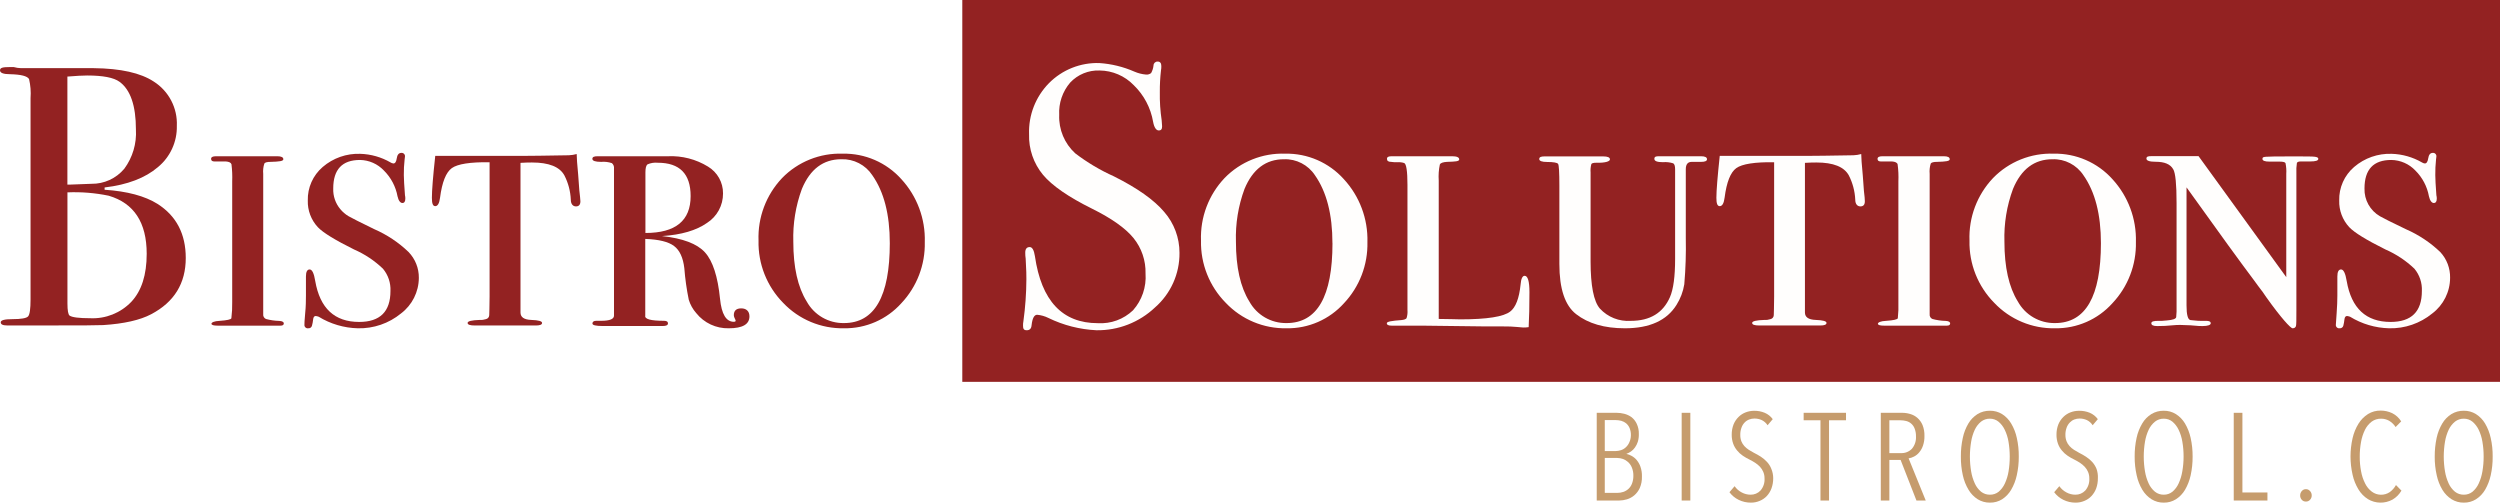
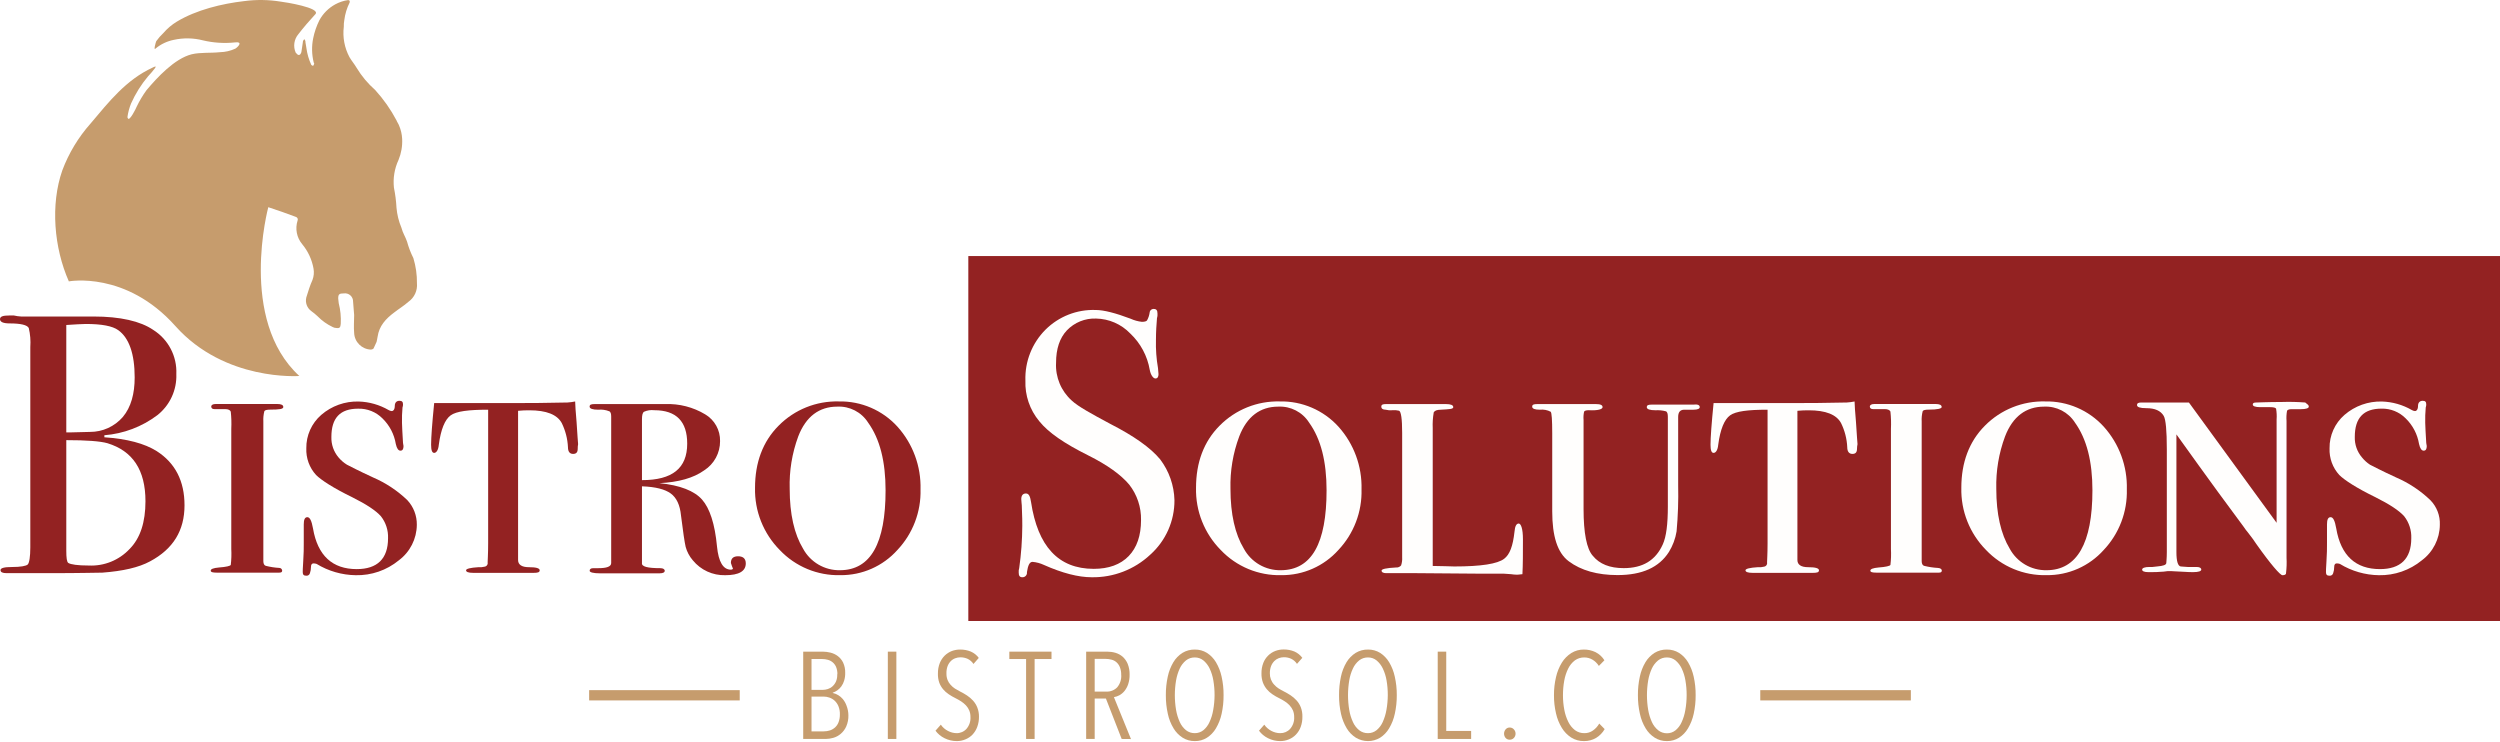
- <svg xmlns="http://www.w3.org/2000/svg" viewBox="0 0 484.49 97.41">
+ <svg xmlns="http://www.w3.org/2000/svg" viewBox="0 0 586.4 173.83">
  <defs>
    <style>.cls-1{fill:#932222;}.cls-2{fill:#fffefd;}.cls-3{fill:#c69c6d;}</style>
  </defs>
  <g id="Layer_2" data-name="Layer 2">
    <g id="Layer_1-2" data-name="Layer 1">
-       <rect class="cls-1" x="186.49" width="298" height="74" />
-       <path class="cls-1" d="M36,50q0,7.37-6.71,10.9Q26.05,62.61,20,63q-1.66.08-9.82.07H1.37c-.82,0-1.23-.2-1.23-.61s.75-.61,2.24-.61c1.73,0,2.75-.18,3.07-.54s.47-1.46.47-3.29V19a12.11,12.11,0,0,0-.29-3.68c-.34-.58-1.57-.89-3.68-.94-1.3,0-1.95-.25-1.95-.76S.6,13,1.8,13h.87a5.69,5.69,0,0,0,1.44.21H18.18q7.8.08,11.62,2.6a9.67,9.67,0,0,1,4.47,8.59,10.06,10.06,0,0,1-3.68,8c-2.45,2.09-5.89,3.41-10.32,3.93v.44q6.57.44,10.25,2.74Q36,43,36,50ZM26.34,25.09q0-6.93-3.18-9.24-1.66-1.22-6.28-1.22c-.82,0-2.09.07-3.82.21V35.77h.65l4-.15a8.15,8.15,0,0,0,6.38-2.92A11.65,11.65,0,0,0,26.34,25.09Zm2.09,24.1q0-9.09-7.36-11.26a32.69,32.69,0,0,0-8-.65v21.5c0,1.4.14,2.19.43,2.39.48.33,1.83.5,4,.5a10.35,10.35,0,0,0,7.94-3.17Q28.43,55.32,28.43,49.19Z" />
-       <path class="cls-1" d="M55,62.68c0,.29-.22.43-.65.43H42.21c-.82,0-1.23-.12-1.23-.37s.53-.52,1.59-.56c1.44-.1,2.2-.27,2.27-.51A22.16,22.16,0,0,0,45,58.54V35.15a20.42,20.42,0,0,0-.14-3.31c-.1-.32-.46-.5-1.09-.55H41.56c-.43,0-.65-.16-.65-.5s.31-.51.94-.51h11.9c.77,0,1.16.2,1.16.58s-.82.46-2.46.51c-.67,0-1.08.1-1.22.32a4.9,4.9,0,0,0-.22,2v27.2a.89.89,0,0,0,.54.93,10.88,10.88,0,0,0,2.56.37C54.69,62.22,55,62.39,55,62.68Z" />
-       <path class="cls-1" d="M81.17,53.85a8.7,8.7,0,0,1-3.46,6.9,12.71,12.71,0,0,1-8.37,2.87,15.21,15.21,0,0,1-7.58-2.24,2.59,2.59,0,0,0-.58-.14c-.28,0-.45.22-.5.68a7,7,0,0,1-.22,1.19.66.66,0,0,1-.72.51A.64.64,0,0,1,59,62.9c0-.1,0-.82.14-2.17s.15-2.5.15-3.46V53.59c0-.91.24-1.37.72-1.37s.84.74,1.08,2.24c.92,5.29,3.75,7.93,8.52,7.93q6.06,0,6.06-6a6.28,6.28,0,0,0-1.45-4.31,19.13,19.13,0,0,0-5.62-3.74c-3.66-1.82-6-3.25-7-4.31a7.27,7.27,0,0,1-1.95-5.17,8.28,8.28,0,0,1,2.89-6.5,10.58,10.58,0,0,1,7.28-2.55,12.43,12.43,0,0,1,5.85,1.66,1.25,1.25,0,0,0,.57.21c.34,0,.56-.34.65-1s.39-1.05.87-1.05a.64.64,0,0,1,.72.72,4,4,0,0,1-.07.58,23.82,23.82,0,0,0-.15,3c0,.72.08,2,.22,3.9a2.54,2.54,0,0,1,.07.65c0,.57-.19.86-.57.86s-.75-.43-.94-1.29a9.44,9.44,0,0,0-2.64-5A6.52,6.52,0,0,0,69.77,31q-5.19,0-5.19,5.53a5.87,5.87,0,0,0,1.37,4,6.06,6.06,0,0,0,1.58,1.36q.87.51,5,2.52a22.66,22.66,0,0,1,6.64,4.42A7.11,7.11,0,0,1,81.17,53.85Z" />
-       <path class="cls-1" d="M112.48,39c0,.66-.28,1-.86,1s-1-.44-1-1.32A11.35,11.35,0,0,0,109.38,34q-1.36-2.51-6.28-2.51c-.48,0-1.22,0-2.23.07v29c0,.91.69,1.39,2.09,1.44s2.09.24,2.09.58-.41.5-1.22.5H92.07c-1,0-1.45-.16-1.45-.5s.8-.53,2.38-.58a3,3,0,0,0,1.16-.15.8.8,0,0,0,.65-.76c0-.4.07-1.62.07-3.65v-26q-5.62-.07-7.32,1.14c-1.13.82-1.89,2.72-2.28,5.73-.14,1.1-.45,1.64-.93,1.64s-.65-.54-.65-1.63c0-1.37.21-4.08.65-8.11h16.81q2.24,0,9.09-.12a6.39,6.39,0,0,0,1.51-.24l.07,1.49.22,2.54.22,3,.14,1.27A8.26,8.26,0,0,1,112.48,39Z" />
-       <path class="cls-1" d="M145.24,61.31q0,2.31-4,2.31a7.82,7.82,0,0,1-6.32-2.95,7,7,0,0,1-1.44-2.58,49.3,49.3,0,0,1-.86-6.11q-.36-3.09-2-4.31c-1.08-.82-2.94-1.27-5.57-1.37V61.17c-.15.67,1.06,1,3.62,1,.52,0,.78.16.78.5s-.34.51-1,.51H116.81c-1.34,0-2-.16-2-.48s.24-.53.72-.53h1c1.64,0,2.46-.34,2.46-1V32.67a1.18,1.18,0,0,0-.4-1.05,5,5,0,0,0-2.09-.25c-1.13,0-1.7-.2-1.7-.58s.34-.51,1-.51h13.64a13.63,13.63,0,0,1,7.76,2,6,6,0,0,1,2.92,5.21,6.72,6.72,0,0,1-3.1,5.71q-3.11,2.19-8.73,2.55c4,.43,6.81,1.48,8.33,3.16s2.49,4.69,2.92,9q.44,4.45,2.67,4.45.36,0,.36-.21a1.85,1.85,0,0,0-.18-.45,1.59,1.59,0,0,1-.18-.6c0-.89.48-1.34,1.44-1.34S145.24,60.3,145.24,61.31ZM133.84,38q0-6.47-6.37-6.46a3.93,3.93,0,0,0-2,.32c-.26.22-.39.73-.39,1.55V45.15Q133.85,45.15,133.84,38Z" />
-       <path class="cls-1" d="M179.22,46.92a16.7,16.7,0,0,1-4.54,11.84,14.64,14.64,0,0,1-11.11,4.86,15.85,15.85,0,0,1-11.8-4.93A16.64,16.64,0,0,1,147,46.63a16.72,16.72,0,0,1,4.58-12.14,15.67,15.67,0,0,1,11.73-4.71,14.86,14.86,0,0,1,11.36,4.93A17.24,17.24,0,0,1,179.22,46.92Zm-6.78.21q0-8.35-3.39-13.17a6.9,6.9,0,0,0-6-3.1q-5.26,0-7.65,5.76a27.21,27.21,0,0,0-1.66,10.22q0,7.42,2.6,11.59a8.08,8.08,0,0,0,7.22,4.18Q172.44,62.61,172.44,47.13Z" />
-       <path class="cls-2" d="M228.58,49a13.87,13.87,0,0,1-4.73,10.57A16.16,16.16,0,0,1,212.49,64a23.83,23.83,0,0,1-9.31-2.38A6.12,6.12,0,0,0,201,61c-.57,0-.93.67-1.08,2-.05.68-.36,1-.94,1s-.72-.29-.72-.87a3.72,3.72,0,0,1,.07-.86,62.18,62.18,0,0,0,.58-8.16c0-.48,0-1.82-.14-4a6.85,6.85,0,0,1-.08-1.15q0-1.08.87-1.08c.48,0,.82.58,1,1.75q1.88,13,12.19,13a9.06,9.06,0,0,0,6.82-2.49A9.7,9.7,0,0,0,222,53a10.47,10.47,0,0,0-2.35-6.89q-2.34-2.85-8-5.66-6.85-3.39-9.52-6.57A11.79,11.79,0,0,1,199.43,26a13.45,13.45,0,0,1,3.86-9.89,13.16,13.16,0,0,1,9.77-3.89,20.37,20.37,0,0,1,6.78,1.66,7.25,7.25,0,0,0,2.24.57,1.37,1.37,0,0,0,1-.29,3.76,3.76,0,0,0,.47-1.51.76.76,0,0,1,.79-.72c.48,0,.72.29.72.86a3.76,3.76,0,0,1-.07.87,35.17,35.17,0,0,0-.22,4.18,32.88,32.88,0,0,0,.36,5.49l.08,1.15c0,.53-.17.8-.65.8s-.89-.56-1.09-1.66a12.9,12.9,0,0,0-3.75-7.11,9.33,9.33,0,0,0-6.64-2.85A7.42,7.42,0,0,0,207.4,16a8.9,8.9,0,0,0-2.13,6.28,9.56,9.56,0,0,0,3.1,7.43,37.88,37.88,0,0,0,7.51,4.47q6.78,3.39,9.74,6.89A12,12,0,0,1,228.58,49Z" />
-       <path class="cls-2" d="M265,46.92a16.7,16.7,0,0,1-4.54,11.84,14.65,14.65,0,0,1-11.12,4.86,15.84,15.84,0,0,1-11.79-4.93,16.64,16.64,0,0,1-4.8-12.06,16.72,16.72,0,0,1,4.58-12.14,15.64,15.64,0,0,1,11.73-4.71,14.88,14.88,0,0,1,11.36,4.93A17.29,17.29,0,0,1,265,46.92Zm-6.78.21q0-8.35-3.39-13.17a6.91,6.91,0,0,0-6-3.1q-5.26,0-7.65,5.76a27,27,0,0,0-1.66,10.22q0,7.42,2.6,11.59a8.07,8.07,0,0,0,7.21,4.18Q258.23,62.61,258.23,47.13Z" />
-       <path class="cls-2" d="M296.4,56.62q0,4-.15,6.78a6.58,6.58,0,0,1-1.08.07l-1.12-.1a25,25,0,0,0-2.7-.11H288l-12.33-.15H269.7c-.63,0-.94-.15-.94-.47s.94-.47,2.82-.61c.52-.05.85-.17,1-.36a4,4,0,0,0,.18-1.59V35.85c0-2.7-.22-4.12-.65-4.26a3.28,3.28,0,0,0-1.26-.15,6.53,6.53,0,0,1-1.26-.07c-.53,0-.8-.19-.8-.58s.32-.51.94-.51h11.68c.92,0,1.38.21,1.38.61s-.79.43-2.38.48c-.77.05-1.23.21-1.37.5a11.18,11.18,0,0,0-.22,3.11V61.81c1.92,0,3.3.08,4.17.08q7.76,0,9.69-1.52,1.59-1.23,2-5.19c.09-1.16.36-1.73.79-1.73C296.08,53.45,296.4,54.5,296.4,56.62Z" />
-       <path class="cls-2" d="M330.81,30.86c0,.34-.38.51-1.15.51h-1.81c-.77,0-1.15.48-1.15,1.43V46.09a83.85,83.85,0,0,1-.29,9,10.68,10.68,0,0,1-1.51,4q-2.82,4.53-10,4.53-5.93,0-9.45-2.74-3.25-2.52-3.25-9.72V36c0-2.59-.08-4-.25-4.24s-.88-.37-2.13-.37c-1,0-1.52-.19-1.52-.57s.34-.51,1-.51h11.4c.87,0,1.3.2,1.3.58s-.89.7-2.67.65c-.53,0-.84.09-.93.25a4.71,4.71,0,0,0-.15,1.62V50.66q0,7.05,1.8,9.14a7.45,7.45,0,0,0,6,2.38q5.57,0,7.58-4.6,1-2.3,1-7.4V32.8c0-.62-.12-1-.37-1.15a5.19,5.19,0,0,0-2-.22c-1.1,0-1.65-.21-1.65-.64s.29-.51.86-.51h8.16C330.43,30.28,330.81,30.48,330.81,30.86Z" />
-       <path class="cls-2" d="M361.4,39c0,.66-.28,1-.86,1s-1-.44-1-1.32A11.51,11.51,0,0,0,358.3,34c-.91-1.67-3-2.51-6.28-2.51-.48,0-1.22,0-2.23.07v29c0,.91.69,1.39,2.09,1.44s2.09.24,2.09.58-.41.5-1.22.5H341c-1,0-1.44-.16-1.44-.5s.79-.53,2.38-.58a3,3,0,0,0,1.16-.15.8.8,0,0,0,.65-.76c0-.4.07-1.62.07-3.65v-26c-3.75-.05-6.2.33-7.33,1.14s-1.88,2.72-2.27,5.73c-.14,1.1-.46,1.64-.94,1.64s-.65-.54-.65-1.63c0-1.37.22-4.08.65-8.11h16.82q2.24,0,9.09-.12a6.39,6.39,0,0,0,1.51-.24l.07,1.49L361,34l.22,3,.14,1.27A8.26,8.26,0,0,1,361.4,39Z" />
-       <path class="cls-2" d="M377.93,62.68c0,.29-.22.43-.65.43H365.15c-.81,0-1.22-.12-1.22-.37s.53-.52,1.59-.56c1.44-.1,2.2-.27,2.27-.51a22.16,22.16,0,0,0,.11-3.13V35.15a18.68,18.68,0,0,0-.15-3.31c-.09-.32-.46-.5-1.08-.55H364.5c-.43,0-.64-.16-.64-.5s.31-.51.93-.51H376.7c.77,0,1.15.2,1.15.58s-.81.46-2.45.51c-.67,0-1.08.1-1.23.32a5.18,5.18,0,0,0-.21,2v27.2a.89.89,0,0,0,.54.93,10.78,10.78,0,0,0,2.56.37C377.64,62.22,377.93,62.39,377.93,62.68Z" />
-       <path class="cls-2" d="M413.93,46.92a16.71,16.71,0,0,1-4.55,11.84,14.63,14.63,0,0,1-11.11,4.86,15.82,15.82,0,0,1-11.79-4.93,16.64,16.64,0,0,1-4.8-12.06,16.68,16.68,0,0,1,4.58-12.14A15.63,15.63,0,0,1,398,29.78a14.9,14.9,0,0,1,11.37,4.93A17.29,17.29,0,0,1,413.93,46.92Zm-6.78.21q0-8.35-3.39-13.17a6.91,6.91,0,0,0-6-3.1q-5.26,0-7.65,5.76a27,27,0,0,0-1.66,10.22q0,7.42,2.6,11.59a8.07,8.07,0,0,0,7.21,4.18Q407.15,62.61,407.15,47.13Z" />
-       <path class="cls-2" d="M449.28,30.79c0,.34-.53.5-1.58.5h-1.81c-.43,0-.68.1-.76.29a9.75,9.75,0,0,0-.1,2v26.6c0,1.74,0,2.75-.08,3s-.26.44-.65.44-2.24-2-5.13-6.06c-.33-.53-.86-1.25-1.57-2.17l-.79-1.08q-3.62-4.8-13.07-18V59.2c0,1.79.25,2.73.76,2.83a16.85,16.85,0,0,0,2.78.15h.28c.58,0,.87.15.87.47s-.53.54-1.59.54c-.19,0-1,0-2.38-.15-.72,0-1.37-.07-1.95-.07a13.88,13.88,0,0,0-1.44.07,27.23,27.23,0,0,1-3,.15c-.77,0-1.15-.18-1.15-.54s.46-.47,1.37-.47H419l.94-.08c1.15-.09,1.75-.31,1.8-.65a15.54,15.54,0,0,0,.07-2.11v-20c0-3.63-.21-5.81-.65-6.54-.57-1-1.7-1.45-3.39-1.45-1.2,0-1.8-.21-1.8-.61s.31-.48.94-.48h9.16l17,23.45v-20a7.55,7.55,0,0,0-.15-2.1c-.09-.19-.48-.29-1.15-.29h-1.95c-.91,0-1.37-.18-1.37-.53s.23-.36.69-.41,2.08-.07,4.87-.07,4.18,0,4.61.07S449.28,30.54,449.28,30.79Z" />
-       <path class="cls-2" d="M474.82,53.85a8.7,8.7,0,0,1-3.46,6.9A12.71,12.71,0,0,1,463,63.62a15.18,15.18,0,0,1-7.57-2.24,2.72,2.72,0,0,0-.58-.14c-.29,0-.46.22-.51.68a8.3,8.3,0,0,1-.21,1.19.68.68,0,0,1-.73.51.64.64,0,0,1-.72-.72c0-.1.05-.82.15-2.17s.14-2.5.14-3.46V53.59c0-.91.24-1.37.72-1.37s.84.74,1.09,2.24q1.37,7.93,8.51,7.93,6.06,0,6.06-6a6.32,6.32,0,0,0-1.44-4.31,19.36,19.36,0,0,0-5.63-3.74c-3.66-1.82-6-3.25-7-4.31a7.27,7.27,0,0,1-1.95-5.17,8.28,8.28,0,0,1,2.89-6.5,10.59,10.59,0,0,1,7.29-2.55,12.43,12.43,0,0,1,5.84,1.66,1.24,1.24,0,0,0,.58.21c.33,0,.55-.34.65-1s.38-1.05.86-1.05a.64.64,0,0,1,.72.72,4,4,0,0,1-.07.58,26.27,26.27,0,0,0-.14,3q0,1.08.21,3.9a2.51,2.51,0,0,1,.08.65c0,.57-.2.86-.58.86s-.75-.43-.94-1.29a9.42,9.42,0,0,0-2.63-5A6.56,6.56,0,0,0,463.42,31q-5.19,0-5.19,5.53a6,6,0,0,0,3,5.38c.57.34,2.26,1.18,5.05,2.52a22.8,22.8,0,0,1,6.64,4.42A7.15,7.15,0,0,1,474.82,53.85Z" />
-       <path class="cls-3" d="M318.2,92.37a5.19,5.19,0,0,1-.42,2.21A4.12,4.12,0,0,1,316.71,96a3.91,3.91,0,0,1-1.43.77,5.42,5.42,0,0,1-1.5.23h-4.34V80h3.85a6,6,0,0,1,1.49.19,4.14,4.14,0,0,1,1.41.66,3.56,3.56,0,0,1,1,1.27,4.37,4.37,0,0,1,.41,2,4.78,4.78,0,0,1-.2,1.5,3.91,3.91,0,0,1-.55,1.1,3,3,0,0,1-.77.77,3.88,3.88,0,0,1-.9.47v0a3.57,3.57,0,0,1,1,.38,3.36,3.36,0,0,1,1,.81,4.19,4.19,0,0,1,.73,1.29A5.34,5.34,0,0,1,318.2,92.37Zm-2.14-8a3.46,3.46,0,0,0-.25-1.41,2.47,2.47,0,0,0-.67-.92,2.61,2.61,0,0,0-.95-.49,4.32,4.32,0,0,0-1.08-.14H311v6h2.14a3.38,3.38,0,0,0,1-.17,2.46,2.46,0,0,0,.92-.54,2.78,2.78,0,0,0,.68-.94A3.41,3.41,0,0,0,316.06,84.41Zm.48,7.85a4,4,0,0,0-.29-1.61,3,3,0,0,0-.74-1.07,3.12,3.12,0,0,0-1-.6,3.63,3.63,0,0,0-1.09-.19H311v6.77h2.38a3.76,3.76,0,0,0,1.22-.19,2.8,2.8,0,0,0,1-.6,2.67,2.67,0,0,0,.67-1A4.1,4.1,0,0,0,316.54,92.26Z" />
-       <path class="cls-3" d="M325.9,97V80h1.68V97Z" />
-       <path class="cls-3" d="M343.64,92.66a5.62,5.62,0,0,1-.34,2,4.41,4.41,0,0,1-.92,1.49,4,4,0,0,1-1.38.93,4.34,4.34,0,0,1-1.68.33,5.32,5.32,0,0,1-2.39-.55,4.92,4.92,0,0,1-1.77-1.47l1-1.17a3.8,3.8,0,0,0,1.39,1.22,3.66,3.66,0,0,0,1.7.43,2.57,2.57,0,0,0,1.93-.81,3.25,3.25,0,0,0,.78-2.33,3.13,3.13,0,0,0-.24-1.27,3.44,3.44,0,0,0-.64-1,5.36,5.36,0,0,0-.93-.77,11.44,11.44,0,0,0-1.09-.62,10.06,10.06,0,0,1-1.32-.76,5.08,5.08,0,0,1-1.09-1,4.42,4.42,0,0,1-.76-1.31,5,5,0,0,1-.29-1.76,5.36,5.36,0,0,1,.36-2,4.26,4.26,0,0,1,1-1.47,3.85,3.85,0,0,1,1.38-.87,4.54,4.54,0,0,1,1.6-.29A5.15,5.15,0,0,1,342,80a3.7,3.7,0,0,1,1.55,1.23l-1,1.18a2.8,2.8,0,0,0-1.13-1,3.35,3.35,0,0,0-1.42-.3,2.84,2.84,0,0,0-1,.18,2.38,2.38,0,0,0-.88.57,2.75,2.75,0,0,0-.62,1,3.8,3.8,0,0,0-.24,1.42,3.32,3.32,0,0,0,.21,1.24,3.12,3.12,0,0,0,.59.94,4.63,4.63,0,0,0,.86.72c.33.21.67.4,1,.58a13.86,13.86,0,0,1,1.34.76,6.36,6.36,0,0,1,1.18,1,4.16,4.16,0,0,1,.84,1.35A4.71,4.71,0,0,1,343.64,92.66Z" />
-       <path class="cls-3" d="M354.46,81.45V97H352.8V81.45h-3.26V80h8.21v1.44Z" />
-       <path class="cls-3" d="M371.4,97l-3.07-7.87h-2.18V97h-1.66V80h4.08a5.47,5.47,0,0,1,1.62.23,3.61,3.61,0,0,1,1.39.75,3.81,3.81,0,0,1,1,1.39,5.33,5.33,0,0,1,.37,2.12,5.43,5.43,0,0,1-.28,1.86,4,4,0,0,1-.72,1.3,3.13,3.13,0,0,1-1,.82,3.3,3.3,0,0,1-1.07.36L373.2,97Zm-.09-12.42a4,4,0,0,0-.26-1.52,2.35,2.35,0,0,0-1.63-1.47,4.56,4.56,0,0,0-1.11-.14h-2.16v6.36h2.23a2.77,2.77,0,0,0,2.15-.85A3.4,3.4,0,0,0,371.31,84.58Z" />
-       <path class="cls-3" d="M391.23,88.48a15.81,15.81,0,0,1-.39,3.64,9.49,9.49,0,0,1-1.1,2.82A5.46,5.46,0,0,1,388,96.76a4.36,4.36,0,0,1-2.36.65,4.43,4.43,0,0,1-2.36-.65,5.51,5.51,0,0,1-1.77-1.82,9.24,9.24,0,0,1-1.12-2.82,15.83,15.83,0,0,1-.38-3.64,16.22,16.22,0,0,1,.37-3.61,9.21,9.21,0,0,1,1.09-2.81,5.45,5.45,0,0,1,1.76-1.81,4.51,4.51,0,0,1,2.41-.65,4.36,4.36,0,0,1,2.36.65,5.43,5.43,0,0,1,1.75,1.81,9.21,9.21,0,0,1,1.1,2.81A15.61,15.61,0,0,1,391.23,88.48Zm-1.75,0a17.48,17.48,0,0,0-.24-2.88,8.51,8.51,0,0,0-.74-2.33,4.59,4.59,0,0,0-1.21-1.56,2.59,2.59,0,0,0-1.66-.57,2.71,2.71,0,0,0-1.71.57,4.47,4.47,0,0,0-1.21,1.56A8.88,8.88,0,0,0,382,85.6a17.4,17.4,0,0,0,0,5.76,9.15,9.15,0,0,0,.72,2.35,4.41,4.41,0,0,0,1.21,1.59,2.71,2.71,0,0,0,1.71.57,2.64,2.64,0,0,0,1.69-.57,4.63,4.63,0,0,0,1.2-1.59,9.15,9.15,0,0,0,.72-2.35A17.48,17.48,0,0,0,389.48,88.48Z" />
-       <path class="cls-3" d="M406.56,92.66a5.63,5.63,0,0,1-.33,2,4.43,4.43,0,0,1-.93,1.49,3.83,3.83,0,0,1-1.38.93,4.27,4.27,0,0,1-1.68.33,5.27,5.27,0,0,1-2.38-.55,4.92,4.92,0,0,1-1.77-1.47l1-1.17a3.91,3.91,0,0,0,1.4,1.22,3.64,3.64,0,0,0,1.7.43,2.57,2.57,0,0,0,1.93-.81,3.25,3.25,0,0,0,.78-2.33,3.13,3.13,0,0,0-.24-1.27,3.27,3.27,0,0,0-.65-1,5.29,5.29,0,0,0-.92-.77,11.44,11.44,0,0,0-1.09-.62,9.45,9.45,0,0,1-1.32-.76,5.08,5.08,0,0,1-1.09-1,4.22,4.22,0,0,1-.76-1.31,5,5,0,0,1-.29-1.76,5.36,5.36,0,0,1,.36-2,4.38,4.38,0,0,1,1-1.47,4,4,0,0,1,1.38-.87,4.59,4.59,0,0,1,1.61-.29A5.15,5.15,0,0,1,405,80a3.76,3.76,0,0,1,1.55,1.23l-1,1.18a2.78,2.78,0,0,0-1.12-1,3.38,3.38,0,0,0-1.42-.3,2.89,2.89,0,0,0-1,.18,2.35,2.35,0,0,0-.87.57,2.76,2.76,0,0,0-.63,1,3.8,3.8,0,0,0-.24,1.42,3.31,3.31,0,0,0,.22,1.24,2.94,2.94,0,0,0,.59.94,4.32,4.32,0,0,0,.86.72c.33.21.67.4,1,.58a13.72,13.72,0,0,1,1.33.76,6.43,6.43,0,0,1,1.19,1,4.53,4.53,0,0,1,.84,1.35A4.71,4.71,0,0,1,406.56,92.66Z" />
-       <path class="cls-3" d="M424.92,88.48a16.41,16.41,0,0,1-.38,3.64,9.76,9.76,0,0,1-1.1,2.82,5.49,5.49,0,0,1-1.76,1.82,4.32,4.32,0,0,1-2.35.65,4.38,4.38,0,0,1-2.36-.65,5.54,5.54,0,0,1-1.78-1.82,9.23,9.23,0,0,1-1.11-2.82,15.81,15.81,0,0,1-.39-3.64,16.22,16.22,0,0,1,.37-3.61,9.21,9.21,0,0,1,1.1-2.81,5.27,5.27,0,0,1,1.76-1.81,4.51,4.51,0,0,1,2.41-.65,4.32,4.32,0,0,1,2.35.65,5.45,5.45,0,0,1,1.76,1.81,9.47,9.47,0,0,1,1.1,2.81A16.19,16.19,0,0,1,424.92,88.48Zm-1.75,0a16.45,16.45,0,0,0-.24-2.88,8.51,8.51,0,0,0-.73-2.33A4.72,4.72,0,0,0,421,81.71a2.59,2.59,0,0,0-1.66-.57,2.67,2.67,0,0,0-1.71.57,4.49,4.49,0,0,0-1.22,1.56,8.88,8.88,0,0,0-.72,2.33,17.4,17.4,0,0,0,0,5.76,9.15,9.15,0,0,0,.72,2.35,4.43,4.43,0,0,0,1.22,1.59,2.67,2.67,0,0,0,1.71.57A2.63,2.63,0,0,0,421,95.3a4.51,4.51,0,0,0,1.2-1.59,9.15,9.15,0,0,0,.72-2.35A16.45,16.45,0,0,0,423.17,88.48Z" />
-       <path class="cls-3" d="M432.89,97V80h1.68V95.44h4.85V97Z" />
-       <path class="cls-3" d="M448,96a1.17,1.17,0,0,1-.33.86,1,1,0,0,1-.8.34,1,1,0,0,1-.79-.34,1.2,1.2,0,0,1-.32-.86,1.24,1.24,0,0,1,.32-.84,1,1,0,0,1,.79-.36,1,1,0,0,1,.8.36A1.2,1.2,0,0,1,448,96Z" />
-       <path class="cls-3" d="M463.68,96.81a4.79,4.79,0,0,1-4.8-.09,5.72,5.72,0,0,1-1.82-1.87A9.25,9.25,0,0,1,455.92,92a15.86,15.86,0,0,1,0-7.08,9.26,9.26,0,0,1,1.15-2.82,5.84,5.84,0,0,1,1.84-1.86,4.51,4.51,0,0,1,2.45-.67,5.2,5.2,0,0,1,2.24.5,4.33,4.33,0,0,1,1.74,1.59l-1.08,1.1A3.83,3.83,0,0,0,463,81.54a3.1,3.1,0,0,0-1.54-.4,3,3,0,0,0-1.84.57,4.51,4.51,0,0,0-1.3,1.59,8.77,8.77,0,0,0-.76,2.35,15.27,15.27,0,0,0-.25,2.85,14.38,14.38,0,0,0,.26,2.85,8.47,8.47,0,0,0,.78,2.34,4.39,4.39,0,0,0,1.3,1.59,3,3,0,0,0,3.49.08A4.22,4.22,0,0,0,464.33,94l1.06,1.08A4.81,4.81,0,0,1,463.68,96.81Z" />
-       <path class="cls-3" d="M483.07,88.48a15.83,15.83,0,0,1-.38,3.64,9.76,9.76,0,0,1-1.1,2.82,5.49,5.49,0,0,1-1.76,1.82,4.32,4.32,0,0,1-2.35.65,4.38,4.38,0,0,1-2.36-.65,5.54,5.54,0,0,1-1.78-1.82,9.23,9.23,0,0,1-1.11-2.82,15.81,15.81,0,0,1-.39-3.64,16.83,16.83,0,0,1,.37-3.61,9.21,9.21,0,0,1,1.1-2.81,5.36,5.36,0,0,1,1.76-1.81,4.51,4.51,0,0,1,2.41-.65,4.32,4.32,0,0,1,2.35.65,5.45,5.45,0,0,1,1.76,1.81,9.47,9.47,0,0,1,1.1,2.81A15.63,15.63,0,0,1,483.07,88.48Zm-1.75,0a16.45,16.45,0,0,0-.24-2.88,8.51,8.51,0,0,0-.73-2.33,4.72,4.72,0,0,0-1.21-1.56,2.59,2.59,0,0,0-1.66-.57,2.69,2.69,0,0,0-1.71.57,4.49,4.49,0,0,0-1.22,1.56,8.88,8.88,0,0,0-.72,2.33,17.4,17.4,0,0,0,0,5.76,9.15,9.15,0,0,0,.72,2.35,4.43,4.43,0,0,0,1.22,1.59,2.69,2.69,0,0,0,1.71.57,2.63,2.63,0,0,0,1.68-.57,4.51,4.51,0,0,0,1.2-1.59,9.15,9.15,0,0,0,.72-2.35A16.45,16.45,0,0,0,481.32,88.48Z" />
+       <rect class="cls-1" x="227.13" y="60.06" width="359.27" height="85.6" />
+       <path class="cls-1" d="M43.28,118.53c0,5.9-2.65,10.24-8.08,13.14-2.65,1.44-6.39,2.29-11.21,2.65-1.32,0-5.3.12-11.81.12H1.57c-1,0-1.45-.24-1.45-.72S1,133,2.77,133c2.05,0,3.38-.24,3.74-.6s.6-1.81.6-4v-47a14.75,14.75,0,0,0-.36-4.46c-.36-.72-1.93-1.08-4.46-1.08-1.57,0-2.29-.36-2.29-1S.72,74,2.17,74H3.26a9.41,9.41,0,0,0,1.68.24h17c6.27,0,11,1.09,14,3.14a11.62,11.62,0,0,1,5.42,10.36,11.72,11.72,0,0,1-4.46,9.65,23.75,23.75,0,0,1-12.42,4.7v.48q8,.54,12.3,3.26Q43.28,110,43.28,118.53Zm-11.69-30c0-5.55-1.33-9.29-3.86-11.09q-2-1.45-7.6-1.45c-1,0-2.53.12-4.58.24v25.2h.73l4.82-.12a10.14,10.14,0,0,0,7.71-3.5C30.74,95.5,31.59,92.36,31.59,88.51Zm2.53,29.05c0-7.35-3-11.81-8.92-13.62-1.69-.48-4.95-.72-9.65-.72v25.92c0,1.68.12,2.65.48,2.89.61.36,2.17.6,4.83.6a12.31,12.31,0,0,0,9.52-3.86C32.91,126.24,34.12,122.5,34.12,117.56Z" />
+       <path class="cls-1" d="M66.19,133.84c0,.36-.24.48-.73.48H50.88c-1,0-1.45-.12-1.45-.48s.6-.61,1.93-.73c1.69-.12,2.65-.36,2.77-.6a21.89,21.89,0,0,0,.12-3.74V100.56a25.9,25.9,0,0,0-.12-4c-.12-.36-.6-.6-1.33-.6H50.27c-.48,0-.72-.24-.72-.6s.36-.6,1.08-.6H65c1,0,1.45.24,1.45.72s-1,.6-3,.6q-1.26,0-1.44.36a7.84,7.84,0,0,0-.24,2.42v32.79c0,.6.24,1,.6,1.08a17,17,0,0,0,3.13.48A.68.68,0,0,1,66.19,133.84Z" />
+       <path class="cls-1" d="M97.77,123.11a10.49,10.49,0,0,1-4.22,8.32,15.39,15.39,0,0,1-10.12,3.49,18.09,18.09,0,0,1-9.17-2.65,2.11,2.11,0,0,0-.72-.12c-.36,0-.6.24-.6.84a4.49,4.49,0,0,1-.24,1.45.8.8,0,0,1-.85.6c-.6,0-.84-.24-.84-.84,0-.12,0-1,.12-2.65s.12-3,.12-4.22V123c0-1.09.24-1.69.84-1.69s1,.84,1.33,2.65c1.09,6.39,4.58,9.53,10.25,9.53,4.82,0,7.35-2.42,7.35-7.24a7.83,7.83,0,0,0-1.69-5.18c-1.2-1.33-3.37-2.77-6.75-4.46-4.46-2.17-7.23-4-8.44-5.19a8.76,8.76,0,0,1-2.29-6.27,10.16,10.16,0,0,1,3.5-7.83,12.87,12.87,0,0,1,8.8-3.14,14.92,14.92,0,0,1,7,2,1.7,1.7,0,0,0,.73.24c.36,0,.72-.36.72-1.2s.48-1.21,1.08-1.21.85.24.85.85a2.11,2.11,0,0,1-.12.72,31.82,31.82,0,0,0-.12,3.62c0,.84.12,2.41.24,4.7,0,.24.12.48.12.72,0,.73-.24,1.09-.72,1.09s-.85-.49-1.09-1.57a10.81,10.81,0,0,0-3.13-6A7.73,7.73,0,0,0,84,95.86c-4.22,0-6.27,2.17-6.27,6.63a7.07,7.07,0,0,0,1.69,4.82A8.06,8.06,0,0,0,81.38,109c.72.36,2.77,1.45,6.15,3a27,27,0,0,1,8,5.3A8.31,8.31,0,0,1,97.77,123.11Z" />
+       <path class="cls-1" d="M135.51,105.26c0,.85-.36,1.21-1.09,1.21s-1.2-.48-1.2-1.57a14.41,14.41,0,0,0-1.45-5.66c-1.08-2-3.62-3-7.59-3a24.74,24.74,0,0,0-2.66.12v35c0,1.08.85,1.68,2.54,1.68s2.53.24,2.53.73-.49.6-1.45.6H111c-1.2,0-1.68-.24-1.68-.6s1-.61,2.89-.73a4.21,4.21,0,0,0,1.45-.12.84.84,0,0,0,.72-1c0-.48.12-1.93.12-4.46V96.1c-4.58,0-7.47.36-8.8,1.33s-2.29,3.25-2.77,6.87c-.12,1.33-.61,1.93-1.09,1.93s-.72-.6-.72-1.93q0-2.53.72-9.76h20.26c1.8,0,5.42,0,11-.13a12.77,12.77,0,0,0,1.81-.24L135,96l.24,3,.24,3.61.12,1.57A5.28,5.28,0,0,0,135.51,105.26Z" />
+       <path class="cls-1" d="M174.93,132.15c0,1.81-1.57,2.77-4.82,2.77a9.5,9.5,0,0,1-7.6-3.49,8.06,8.06,0,0,1-1.68-3.14c-.25-1.08-.61-3.49-1.09-7.35-.24-2.53-1.08-4.22-2.41-5.19s-3.5-1.56-6.75-1.68v18c-.12.84,1.32,1.2,4.34,1.2.6,0,1,.25,1,.61s-.36.6-1.2.6h-14c-1.56,0-2.41-.24-2.41-.6s.24-.61.85-.61h1.2c1.93,0,3-.36,3-1.2V97.67c0-.6-.12-1.09-.48-1.21a5.47,5.47,0,0,0-2.53-.36c-1.33,0-2.05-.24-2.05-.72s.36-.6,1.21-.6H156a17,17,0,0,1,9.41,2.41,7.12,7.12,0,0,1,3.49,6.27,8.09,8.09,0,0,1-3.73,6.87c-2.54,1.81-6,2.77-10.49,3,4.82.48,8.2,1.81,10,3.86s3,5.67,3.5,11q.54,5.43,3.26,5.43c.24,0,.48-.12.48-.24a5.78,5.78,0,0,1-.24-.61,4.72,4.72,0,0,1-.24-.72c0-1.09.6-1.57,1.68-1.57S174.93,130.94,174.93,132.15Zm-13.74-28.09c0-5.18-2.53-7.84-7.72-7.84a4.57,4.57,0,0,0-2.41.36c-.36.25-.48.85-.48,1.81v14.23C157.69,112.62,161.19,109.85,161.19,104.06Z" />
+       <path class="cls-1" d="M215.92,114.79A19.94,19.94,0,0,1,210.5,129a17.74,17.74,0,0,1-13.39,5.91A18.92,18.92,0,0,1,182.89,129a20.07,20.07,0,0,1-5.79-14.58c0-5.91,1.81-10.85,5.55-14.59a19.15,19.15,0,0,1,14.1-5.67,18.08,18.08,0,0,1,13.75,5.91A21.16,21.16,0,0,1,215.92,114.79Zm-8.2.24c0-6.75-1.32-12.06-4.1-15.91a8.09,8.09,0,0,0-7.23-3.74c-4.22,0-7.35,2.29-9.16,7a32.7,32.7,0,0,0-2,12.3c0,5.91,1.08,10.61,3.13,14a9.65,9.65,0,0,0,8.68,5.07C204.23,133.72,207.72,127.45,207.72,115Z" />
+       <path class="cls-2" d="M275.48,117.32a17,17,0,0,1-5.67,12.78,19.61,19.61,0,0,1-13.74,5.3q-4.71,0-11.21-2.89a8,8,0,0,0-2.66-.72c-.72,0-1.08.84-1.32,2.41a1.05,1.05,0,0,1-1.09,1.2c-.6,0-.84-.36-.84-1.08a2.74,2.74,0,0,1,.12-1.09,73.67,73.67,0,0,0,.72-9.88c0-.6,0-2.17-.12-4.82,0-.37-.12-.85-.12-1.45,0-.84.36-1.33,1.09-1.33s1,.73,1.2,2c1.57,10.37,6.39,15.68,14.71,15.68,3.5,0,6.27-1,8.2-3s2.89-4.82,2.89-8.44a13.05,13.05,0,0,0-2.77-8.32c-1.93-2.29-5.06-4.58-9.65-6.87-5.54-2.77-9.28-5.3-11.45-8a14.07,14.07,0,0,1-3.25-9.53,16.13,16.13,0,0,1,4.7-11.93A15.87,15.87,0,0,1,257,72.71c1.93,0,4.7.73,8.2,2.05a8.63,8.63,0,0,0,2.65.73c.61,0,1.09-.12,1.21-.36a5.09,5.09,0,0,0,.6-1.81.92.92,0,0,1,1-.85c.6,0,.84.36.84,1.09a2.66,2.66,0,0,1-.12,1.08c-.12,1.45-.24,3.14-.24,5.07a33.31,33.31,0,0,0,.48,6.63l.12,1.44c0,.61-.24,1-.72,1s-1.09-.73-1.33-2a15.28,15.28,0,0,0-4.58-8.56,11.4,11.4,0,0,0-8-3.5,9,9,0,0,0-6.87,2.78c-1.69,1.8-2.53,4.34-2.53,7.59a11.11,11.11,0,0,0,3.74,8.92c1.44,1.33,4.46,3,9,5.43,5.42,2.77,9.4,5.54,11.69,8.32A16.55,16.55,0,0,1,275.48,117.32Z" />
+       <path class="cls-2" d="M319.36,114.79A19.94,19.94,0,0,1,313.94,129a17.74,17.74,0,0,1-13.39,5.91A18.92,18.92,0,0,1,286.33,129a20.07,20.07,0,0,1-5.79-14.58c0-5.91,1.81-10.85,5.55-14.59a19.15,19.15,0,0,1,14.1-5.67,18.08,18.08,0,0,1,13.75,5.91A21.16,21.16,0,0,1,319.36,114.79Zm-8.2.24c0-6.75-1.32-12.06-4.1-15.91a8.09,8.09,0,0,0-7.23-3.74c-4.22,0-7.35,2.29-9.16,7a32.7,32.7,0,0,0-2.05,12.3c0,5.91,1.08,10.61,3.13,14a9.65,9.65,0,0,0,8.68,5.07C307.67,133.72,311.16,127.45,311.16,115Z" />
+       <path class="cls-2" d="M357.22,126.48c0,3.26,0,6-.12,8.2-.37,0-.73.12-1.33.12a10.6,10.6,0,0,1-1.33-.12,25.26,25.26,0,0,0-3.25-.12h-4.1l-14.83-.12h-7.11c-.73,0-1.09-.24-1.09-.6s1.09-.61,3.38-.73a1.41,1.41,0,0,0,1.2-.48,5,5,0,0,0,.25-1.93V101.53c0-3.26-.25-5-.73-5.19a4.61,4.61,0,0,0-1.57-.12A4.57,4.57,0,0,1,325,96.1c-.61,0-1-.24-1-.72s.36-.6,1.09-.6h14.1c1.09,0,1.69.24,1.69.72s-1,.48-2.89.6c-1,0-1.45.24-1.69.61a17.22,17.22,0,0,0-.24,3.73v32.31c2.29,0,4,.12,5.06.12,6.27,0,10.13-.6,11.7-1.81,1.32-1,2.05-3,2.41-6.26.12-1.45.48-2,1-2S357.22,124,357.22,126.48Z" />
+       <path class="cls-2" d="M398.69,95.5c0,.36-.48.6-1.45.6h-2.17c-1,0-1.44.61-1.44,1.69v16a95.68,95.68,0,0,1-.37,10.85,13.24,13.24,0,0,1-1.8,4.83c-2.3,3.61-6.27,5.42-12.06,5.42-4.7,0-8.56-1.08-11.45-3.25-2.66-2-3.86-5.91-3.86-11.7V101.65c0-3.14-.12-4.82-.36-5.07a4.39,4.39,0,0,0-2.53-.48c-1.21,0-1.81-.24-1.81-.72s.36-.6,1.2-.6h13.75c1.08,0,1.56.24,1.56.72s-1.08.84-3.25.72c-.6,0-1,.12-1.09.36a6.58,6.58,0,0,0-.12,1.93v20.86c0,5.67.73,9.4,2.17,11q2.36,2.9,7.24,2.89c4.46,0,7.47-1.8,9.16-5.54.84-1.81,1.2-4.82,1.2-8.92v-21c0-.72-.12-1.21-.48-1.33a7.7,7.7,0,0,0-2.41-.24c-1.33,0-2.05-.24-2.05-.72s.36-.6,1.09-.6h9.76C398.21,94.78,398.69,95,398.69,95.5Z" />
+       <path class="cls-2" d="M435.58,105.26c0,.85-.36,1.21-1.08,1.21s-1.21-.48-1.21-1.57a14.24,14.24,0,0,0-1.45-5.66c-1.08-2-3.61-3-7.59-3a24.57,24.57,0,0,0-2.65.12v35c0,1.08.84,1.68,2.53,1.68s2.53.24,2.53.73-.48.6-1.45.6h-14.1c-1.21,0-1.69-.24-1.69-.6s1-.61,2.89-.73a4.18,4.18,0,0,0,1.45-.12.84.84,0,0,0,.72-1c0-.48.12-1.93.12-4.46V96.1c-4.58,0-7.47.36-8.8,1.33s-2.29,3.25-2.77,6.87c-.12,1.33-.6,1.93-1.09,1.93s-.72-.6-.72-1.93q0-2.53.72-9.76H422.2c1.81,0,5.42,0,11-.13a12.77,12.77,0,0,0,1.81-.24L435.1,96l.24,3,.24,3.61.12,1.57A5.28,5.28,0,0,0,435.58,105.26Z" />
+       <path class="cls-2" d="M455.47,133.84c0,.36-.24.48-.72.48H440.16c-1,0-1.45-.12-1.45-.48s.61-.61,1.93-.73c1.69-.12,2.66-.36,2.78-.6a21.89,21.89,0,0,0,.12-3.74V100.56a25.9,25.9,0,0,0-.12-4c-.12-.36-.61-.6-1.33-.6h-2.77c-.48,0-.73-.24-.73-.6s.37-.6,1.09-.6H454q1.44,0,1.44.72c0,.36-1,.6-3,.6-.85,0-1.33.12-1.45.36a7.84,7.84,0,0,0-.24,2.42v32.79c0,.6.24,1,.6,1.08a17.13,17.13,0,0,0,3.14.48C455.11,133.23,455.47,133.48,455.47,133.84Z" />
+       <path class="cls-2" d="M498.87,114.79A19.9,19.9,0,0,1,493.45,129a17.73,17.73,0,0,1-13.38,5.91A18.93,18.93,0,0,1,465.84,129a20.07,20.07,0,0,1-5.79-14.58c0-5.91,1.81-10.85,5.55-14.59a19.18,19.18,0,0,1,14.11-5.67,18.07,18.07,0,0,1,13.74,5.91A21.11,21.11,0,0,1,498.87,114.79Zm-8.07.24c0-6.75-1.33-12.06-4.1-15.91a8.12,8.12,0,0,0-7.24-3.74c-4.22,0-7.35,2.29-9.16,7a32.9,32.9,0,0,0-2.05,12.3c0,5.91,1.09,10.61,3.14,14a9.64,9.64,0,0,0,8.68,5.07C487.18,133.72,490.8,127.45,490.8,115Z" />
+       <path class="cls-2" d="M541.55,95.38c0,.36-.6.6-1.93.6h-2.17c-.48,0-.84.12-1,.36a9.37,9.37,0,0,0-.12,2.41v32.07a21,21,0,0,1-.12,3.62c0,.36-.36.48-.85.48s-2.65-2.41-6.14-7.35c-.37-.6-1.09-1.57-1.93-2.65a13,13,0,0,1-1-1.33c-2.89-3.86-8.2-11.09-15.79-21.7V129.5c0,2.17.36,3.25,1,3.37a22.76,22.76,0,0,0,3.38.12h.36c.72,0,1.09.24,1.09.61s-.61.6-1.93.6c-.24,0-1.21,0-2.9-.12-.84,0-1.68-.12-2.29-.12a7.51,7.51,0,0,0-1.69.12,33.94,33.94,0,0,1-3.61.12c-1,0-1.45-.24-1.45-.6s.6-.61,1.69-.61h.72l1.09-.12c1.44-.12,2.17-.36,2.17-.84,0-.24.12-1.09.12-2.53V105.39c0-4.34-.24-7-.73-7.84-.72-1.21-2.05-1.81-4.09-1.81-1.45,0-2.17-.24-2.17-.72s.36-.61,1.08-.61h11.09L534,122.63V98.39a10.63,10.63,0,0,0-.12-2.53c-.12-.24-.61-.36-1.45-.36H530.1c-1.09,0-1.69-.24-1.69-.6s.24-.49.85-.49,2.53-.12,5.9-.12a50.47,50.47,0,0,1,5.55.12C541.31,94.9,541.55,95,541.55,95.38Z" />
+       <path class="cls-2" d="M572.29,123.11a10.49,10.49,0,0,1-4.22,8.32A15.39,15.39,0,0,1,558,134.92a18,18,0,0,1-9.16-2.65,2.19,2.19,0,0,0-.73-.12c-.36,0-.6.24-.6.84a4.49,4.49,0,0,1-.24,1.45.8.8,0,0,1-.85.6c-.6,0-.84-.24-.84-.84,0-.12,0-1,.12-2.65s.12-3,.12-4.22V123c0-1.09.24-1.69.85-1.69s1,.84,1.32,2.65c1.09,6.39,4.58,9.53,10.25,9.53,4.82,0,7.35-2.42,7.35-7.24a7.88,7.88,0,0,0-1.68-5.18c-1.21-1.33-3.38-2.77-6.76-4.46-4.46-2.17-7.23-4-8.44-5.19a8.76,8.76,0,0,1-2.29-6.27,10.16,10.16,0,0,1,3.5-7.83,12.89,12.89,0,0,1,8.8-3.14,14.92,14.92,0,0,1,7,2,1.75,1.75,0,0,0,.73.24c.36,0,.72-.36.72-1.2s.48-1.21,1.09-1.21.84.24.84.85a2.11,2.11,0,0,1-.12.72,31.82,31.82,0,0,0-.12,3.62c0,.84.12,2.41.24,4.7,0,.24.12.48.12.72,0,.73-.24,1.09-.72,1.09s-.85-.49-1.09-1.57a10.81,10.81,0,0,0-3.13-6,7.73,7.73,0,0,0-5.67-2.29c-4.22,0-6.27,2.17-6.27,6.63a7.07,7.07,0,0,0,1.69,4.82A8.26,8.26,0,0,0,555.9,109c.72.36,2.77,1.45,6.15,3a27,27,0,0,1,8,5.3A7.82,7.82,0,0,1,572.29,123.11Z" />
+       <path class="cls-3" d="M95.48,56.68c-.36-1.09-1-2-1.32-3.26A15.58,15.58,0,0,1,93,48.72a31.64,31.64,0,0,0-.6-4.7,12.29,12.29,0,0,1,1.08-6.51,11.46,11.46,0,0,0,.85-4.94,9,9,0,0,0-.73-3.14c-.12-.36-.48-.84-.6-1.2A34.62,34.62,0,0,0,88,21.11a22.18,22.18,0,0,1-4.34-5.18c-.48-.84-1.21-1.69-1.69-2.53a12,12,0,0,1-1.33-7.11,7.42,7.42,0,0,1,.12-1.57A12.66,12.66,0,0,1,82,.62c.12-.36,0-.6-.36-.6a8.89,8.89,0,0,0-3,1,9.32,9.32,0,0,0-3.73,3.74,17,17,0,0,0-1.45,4.22,12.88,12.88,0,0,0,.12,5.66c0,.12.12.12.12.25s-.12.24-.12.36-.24.24-.36.12-.24-.12-.24-.24a13.41,13.41,0,0,1-1.09-3.74c-.12-.48-.12-1-.24-1.45a1,1,0,0,0-.24-.72c-.12,0-.12.12-.24.24s-.12.24-.12.36c-.12.85-.24,1.57-.36,2.41,0,.12-.12.24-.24.49a.46.46,0,0,1-.73,0l-.36-.37A4.12,4.12,0,0,1,70,8q1.81-2.34,4-4.7h0C75.23,1.83,66.91.5,65.83.38A29.19,29.19,0,0,0,57.27.26c-5.19.6-11.22,2.05-15.8,4.82a13.12,13.12,0,0,0-3.13,2.65,12.92,12.92,0,0,0-1.69,1.93c-.12.24-.72,2.41-.12,1.69a9.72,9.72,0,0,1,4.22-2,14.78,14.78,0,0,1,6.87.12,22.28,22.28,0,0,0,7.48.48h0c1.8-.24,1,.85.12,1.45a9,9,0,0,1-3.62.84c-2.17.24-4.58,0-6.63.49-4,1-8.08,5.42-10.61,8.43A24.81,24.81,0,0,0,32.07,25c-.12.36-1.69,3.5-2.05,2.78a.47.47,0,0,1-.12-.37,13.36,13.36,0,0,1,.84-3.13,27.13,27.13,0,0,1,4-6.39,21.15,21.15,0,0,0,1.45-1.69,1.76,1.76,0,0,0,.36-.6,1.43,1.43,0,0,0-.72.24c-6.27,2.89-10.25,8-14.59,13.14a35.12,35.12,0,0,0-6.63,11C11.81,48,12.66,58.13,16.15,66c0,0,13.39-2.53,25,10.49s29.06,11.7,29.06,11.7C55.82,75,62.93,48.6,62.93,48.6c2.17.73,4.34,1.45,6.51,2.29a.63.63,0,0,1,.36.85,5.84,5.84,0,0,0,1.09,5.54A12.37,12.37,0,0,1,73.54,63a5,5,0,0,1-.24,2.65c-.6,1.33-1,2.65-1.45,4.1A3.06,3.06,0,0,0,73.06,73a13.72,13.72,0,0,1,1.45,1.2A12.22,12.22,0,0,0,78,76.69a1.74,1.74,0,0,0,.85.24c.84.12,1-.12,1.08-1a16,16,0,0,0-.48-4.82c0-.36-.12-.73-.12-1.09,0-1,.24-1.2,1.32-1.2a1.9,1.9,0,0,1,2.17,1.93c.12,1.08.12,2,.25,3.13,0,1.45-.13,2.77,0,4.22A4.07,4.07,0,0,0,87,82a.94.94,0,0,0,.61-.24c.24-.49.48-1,.72-1.57.12-.36.12-.72.24-1.21.36-2.53,1.93-4.22,3.86-5.66,1.08-.85,2.29-1.57,3.37-2.53a4.78,4.78,0,0,0,2-4.34,19.56,19.56,0,0,0-.84-5.91A20.42,20.42,0,0,1,95.48,56.68Z" />
+       <path class="cls-3" d="M199,167.75a6.15,6.15,0,0,1-.51,2.66,4.9,4.9,0,0,1-1.29,1.72,4.59,4.59,0,0,1-1.72.93,6.51,6.51,0,0,1-1.81.27H188.4V152.85H193a7.66,7.66,0,0,1,1.8.23,4.74,4.74,0,0,1,1.7.8,4.19,4.19,0,0,1,1.26,1.53,5.36,5.36,0,0,1,.49,2.44,5.74,5.74,0,0,1-.25,1.81,4.58,4.58,0,0,1-.65,1.33,3.94,3.94,0,0,1-.94.93,4.63,4.63,0,0,1-1.08.56v.06a4.34,4.34,0,0,1,2.36,1.43,5.23,5.23,0,0,1,.88,1.57A6.37,6.37,0,0,1,199,167.75Zm-2.58-9.59a4.28,4.28,0,0,0-.3-1.7,2.91,2.91,0,0,0-.81-1.11,3,3,0,0,0-1.14-.59,4.82,4.82,0,0,0-1.31-.18h-2.51v7.24h2.57a4.15,4.15,0,0,0,1.26-.2,3,3,0,0,0,1.11-.65,3.45,3.45,0,0,0,.81-1.14A3.86,3.86,0,0,0,196.38,158.16Zm.58,9.46a4.72,4.72,0,0,0-.35-2,3.7,3.7,0,0,0-.89-1.28,3.5,3.5,0,0,0-1.23-.72,4,4,0,0,0-1.32-.23h-2.86v8.16h2.86a4.82,4.82,0,0,0,1.48-.23,3.45,3.45,0,0,0,1.21-.72,3.26,3.26,0,0,0,.81-1.24A5,5,0,0,0,197,167.62Z" />
+       <path class="cls-3" d="M208.25,173.33V152.85h2v20.48Z" />
+       <path class="cls-3" d="M229.63,168.1a6.69,6.69,0,0,1-.41,2.41,5.36,5.36,0,0,1-1.11,1.8,4.77,4.77,0,0,1-1.67,1.12,5.09,5.09,0,0,1-2,.4,6.36,6.36,0,0,1-2.88-.67,5.79,5.79,0,0,1-2.13-1.77l1.25-1.41a4.48,4.48,0,0,0,1.68,1.47,4.39,4.39,0,0,0,2,.52,3.07,3.07,0,0,0,2.33-1,3.88,3.88,0,0,0,.94-2.81,3.83,3.83,0,0,0-.29-1.53,4.09,4.09,0,0,0-.78-1.19,6.62,6.62,0,0,0-1.11-.92,14.1,14.1,0,0,0-1.32-.75,12.43,12.43,0,0,1-1.59-.92,6.15,6.15,0,0,1-1.32-1.17,5.26,5.26,0,0,1-.91-1.57A6,6,0,0,1,220,158a6.5,6.5,0,0,1,.44-2.48,5.12,5.12,0,0,1,1.17-1.76,5,5,0,0,1,1.66-1.06,5.54,5.54,0,0,1,1.94-.34,6.4,6.4,0,0,1,2.5.47,4.52,4.52,0,0,1,1.87,1.49l-1.24,1.42a3.42,3.42,0,0,0-1.36-1.2,4.06,4.06,0,0,0-1.71-.36,3.31,3.31,0,0,0-1.2.22,2.79,2.79,0,0,0-1.06.68,3.42,3.42,0,0,0-.75,1.18A4.67,4.67,0,0,0,222,158a4,4,0,0,0,.26,1.5,3.67,3.67,0,0,0,.71,1.13,5.17,5.17,0,0,0,1,.87c.4.25.81.48,1.23.7a15.41,15.41,0,0,1,1.61.92,7.57,7.57,0,0,1,1.43,1.22,5.35,5.35,0,0,1,1,1.62A5.73,5.73,0,0,1,229.63,168.1Z" />
+       <path class="cls-3" d="M242.68,154.58v18.75h-2V154.58h-3.93v-1.73h9.89v1.73Z" />
+       <path class="cls-3" d="M263.1,173.33l-3.7-9.49h-2.63v9.49h-2V152.85h4.92a7,7,0,0,1,1.95.27,4.58,4.58,0,0,1,1.68.91,4.68,4.68,0,0,1,1.19,1.68,6.46,6.46,0,0,1,.45,2.55,6.77,6.77,0,0,1-.34,2.24,5.17,5.17,0,0,1-.86,1.58,4.18,4.18,0,0,1-1.19,1,4,4,0,0,1-1.29.44l4,9.83Zm-.11-15a4.66,4.66,0,0,0-.31-1.83,3,3,0,0,0-.81-1.17,2.76,2.76,0,0,0-1.15-.6,5.11,5.11,0,0,0-1.35-.18h-2.6v7.67h2.69a3.35,3.35,0,0,0,2.59-1A4.12,4.12,0,0,0,263,158.36Z" />
+       <path class="cls-3" d="M287,163.06a19.34,19.34,0,0,1-.46,4.39,11.37,11.37,0,0,1-1.33,3.39,6.56,6.56,0,0,1-2.11,2.2,5.17,5.17,0,0,1-2.84.79,5.22,5.22,0,0,1-2.85-.79,6.64,6.64,0,0,1-2.14-2.2,10.87,10.87,0,0,1-1.34-3.39,19.31,19.31,0,0,1-.47-4.39,19.64,19.64,0,0,1,.45-4.35,11.11,11.11,0,0,1,1.32-3.39,6.61,6.61,0,0,1,2.12-2.18,5.41,5.41,0,0,1,2.91-.78,5.24,5.24,0,0,1,2.84.78,6.68,6.68,0,0,1,2.11,2.18,11.37,11.37,0,0,1,1.33,3.39A19,19,0,0,1,287,163.06Zm-2.11,0a20,20,0,0,0-.29-3.47,10.55,10.55,0,0,0-.88-2.81,5.63,5.63,0,0,0-1.46-1.88,3.14,3.14,0,0,0-2-.69,3.27,3.27,0,0,0-2.07.69,5.39,5.39,0,0,0-1.46,1.88,11.34,11.34,0,0,0-.87,2.81,20.91,20.91,0,0,0,0,6.94,11.72,11.72,0,0,0,.87,2.84,5.24,5.24,0,0,0,1.46,1.91,3.27,3.27,0,0,0,2.07.69,3.18,3.18,0,0,0,2-.69,5.21,5.21,0,0,0,1.44-1.91,10.9,10.9,0,0,0,.87-2.84A20,20,0,0,0,284.89,163.06Z" />
+       <path class="cls-3" d="M305.49,168.1a6.69,6.69,0,0,1-.4,2.41,5.23,5.23,0,0,1-1.12,1.8,4.73,4.73,0,0,1-1.66,1.12,5.14,5.14,0,0,1-2,.4,6.28,6.28,0,0,1-2.87-.67,5.79,5.79,0,0,1-2.13-1.77l1.24-1.41a4.64,4.64,0,0,0,1.68,1.47,4.43,4.43,0,0,0,2.06.52,3.05,3.05,0,0,0,2.32-1,3.88,3.88,0,0,0,.95-2.81,3.83,3.83,0,0,0-.29-1.53,4.33,4.33,0,0,0-.79-1.19,5.91,5.91,0,0,0-1.11-.92,11.94,11.94,0,0,0-1.32-.75,12.43,12.43,0,0,1-1.59-.92,5.87,5.87,0,0,1-1.31-1.17,5.51,5.51,0,0,1-.92-1.57,6,6,0,0,1-.34-2.13,6.5,6.5,0,0,1,.43-2.48,4.92,4.92,0,0,1,2.84-2.82,5.46,5.46,0,0,1,1.94-.34,6.44,6.44,0,0,1,2.5.47,4.65,4.65,0,0,1,1.87,1.49l-1.25,1.42a3.42,3.42,0,0,0-1.36-1.2,4,4,0,0,0-1.71-.36,3.39,3.39,0,0,0-1.2.22,2.84,2.84,0,0,0-1.05.68,3.59,3.59,0,0,0-.76,1.18,4.68,4.68,0,0,0-.28,1.71,3.75,3.75,0,0,0,1,2.63,5,5,0,0,0,1,.87c.39.25.8.48,1.23.7a15.29,15.29,0,0,1,1.6.92,7.27,7.27,0,0,1,1.43,1.22,5.19,5.19,0,0,1,1,1.62A5.73,5.73,0,0,1,305.49,168.1Z" />
+       <path class="cls-3" d="M327.63,163.06a19.31,19.31,0,0,1-.47,4.39,11.11,11.11,0,0,1-1.33,3.39,6.56,6.56,0,0,1-2.11,2.2,5.5,5.5,0,0,1-5.68,0,6.66,6.66,0,0,1-2.15-2.2,11.38,11.38,0,0,1-1.34-3.39,19.34,19.34,0,0,1-.46-4.39,20.28,20.28,0,0,1,.44-4.35,11.11,11.11,0,0,1,1.32-3.39,6.64,6.64,0,0,1,2.13-2.18,5.41,5.41,0,0,1,2.91-.78,5.21,5.21,0,0,1,2.83.78,6.68,6.68,0,0,1,2.11,2.18,11.11,11.11,0,0,1,1.33,3.39A19,19,0,0,1,327.63,163.06Zm-2.11,0a20,20,0,0,0-.29-3.47,10.55,10.55,0,0,0-.89-2.81,5.51,5.51,0,0,0-1.46-1.88,3.11,3.11,0,0,0-2-.69,3.23,3.23,0,0,0-2.07.69,5.28,5.28,0,0,0-1.46,1.88,10.55,10.55,0,0,0-.87,2.81,20.91,20.91,0,0,0,0,6.94,10.9,10.9,0,0,0,.87,2.84,5.14,5.14,0,0,0,1.46,1.91,3.23,3.23,0,0,0,2.07.69,3.15,3.15,0,0,0,2-.69,5.34,5.34,0,0,0,1.45-1.91,11.72,11.72,0,0,0,.87-2.84A20,20,0,0,0,325.52,163.06Z" />
+       <path class="cls-3" d="M337.23,173.33V152.85h2v18.6h5.84v1.88Z" />
+       <path class="cls-3" d="M355.49,172.09a1.44,1.44,0,0,1-.39,1,1.29,1.29,0,0,1-1,.41,1.23,1.23,0,0,1-.95-.41,1.57,1.57,0,0,1,0-2,1.2,1.2,0,0,1,.95-.44,1.25,1.25,0,0,1,1,.44A1.45,1.45,0,0,1,355.49,172.09Z" />
+       <path class="cls-3" d="M374.36,173.1a5.53,5.53,0,0,1-2.81.73,5.45,5.45,0,0,1-3-.83,7,7,0,0,1-2.2-2.26,11,11,0,0,1-1.37-3.4,17.84,17.84,0,0,1-.48-4.25,18,18,0,0,1,.48-4.28,11.16,11.16,0,0,1,1.38-3.4,7,7,0,0,1,2.22-2.24,5.47,5.47,0,0,1,2.95-.81,6.17,6.17,0,0,1,2.7.6,5.25,5.25,0,0,1,2.1,1.91l-1.3,1.33a4.5,4.5,0,0,0-1.55-1.5,3.75,3.75,0,0,0-1.86-.49,3.66,3.66,0,0,0-2.22.69,5.43,5.43,0,0,0-1.56,1.91,10.53,10.53,0,0,0-.93,2.84,18.91,18.91,0,0,0-.3,3.44,17.76,17.76,0,0,0,.32,3.43,10.5,10.5,0,0,0,.94,2.82,5.49,5.49,0,0,0,1.56,1.93,3.6,3.6,0,0,0,2.21.7,3.38,3.38,0,0,0,2-.62,5,5,0,0,0,1.48-1.63l1.27,1.3A5.76,5.76,0,0,1,374.36,173.1Z" />
+       <path class="cls-3" d="M397.73,163.06a19.34,19.34,0,0,1-.46,4.39,11.37,11.37,0,0,1-1.33,3.39,6.56,6.56,0,0,1-2.11,2.2,5.17,5.17,0,0,1-2.84.79,5.22,5.22,0,0,1-2.85-.79,6.64,6.64,0,0,1-2.14-2.2,10.87,10.87,0,0,1-1.34-3.39,19.31,19.31,0,0,1-.47-4.39,19.64,19.64,0,0,1,.45-4.35,11.11,11.11,0,0,1,1.32-3.39,6.61,6.61,0,0,1,2.12-2.18,5.41,5.41,0,0,1,2.91-.78,5.24,5.24,0,0,1,2.84.78,6.68,6.68,0,0,1,2.11,2.18,11.37,11.37,0,0,1,1.33,3.39A19,19,0,0,1,397.73,163.06Zm-2.11,0a20,20,0,0,0-.29-3.47,10.55,10.55,0,0,0-.88-2.81A5.63,5.63,0,0,0,393,154.9a3.14,3.14,0,0,0-2-.69,3.27,3.27,0,0,0-2.07.69,5.39,5.39,0,0,0-1.46,1.88,11.34,11.34,0,0,0-.87,2.81,20.91,20.91,0,0,0,0,6.94,11.72,11.72,0,0,0,.87,2.84,5.24,5.24,0,0,0,1.46,1.91A3.27,3.27,0,0,0,391,172a3.18,3.18,0,0,0,2-.69,5.21,5.21,0,0,0,1.44-1.91,10.9,10.9,0,0,0,.87-2.84A20,20,0,0,0,395.62,163.06Z" />
+       <rect class="cls-3" x="138.19" y="161.88" width="35.32" height="2.41" />
+       <rect class="cls-3" x="412.89" y="161.88" width="35.32" height="2.41" />
    </g>
  </g>
</svg>
